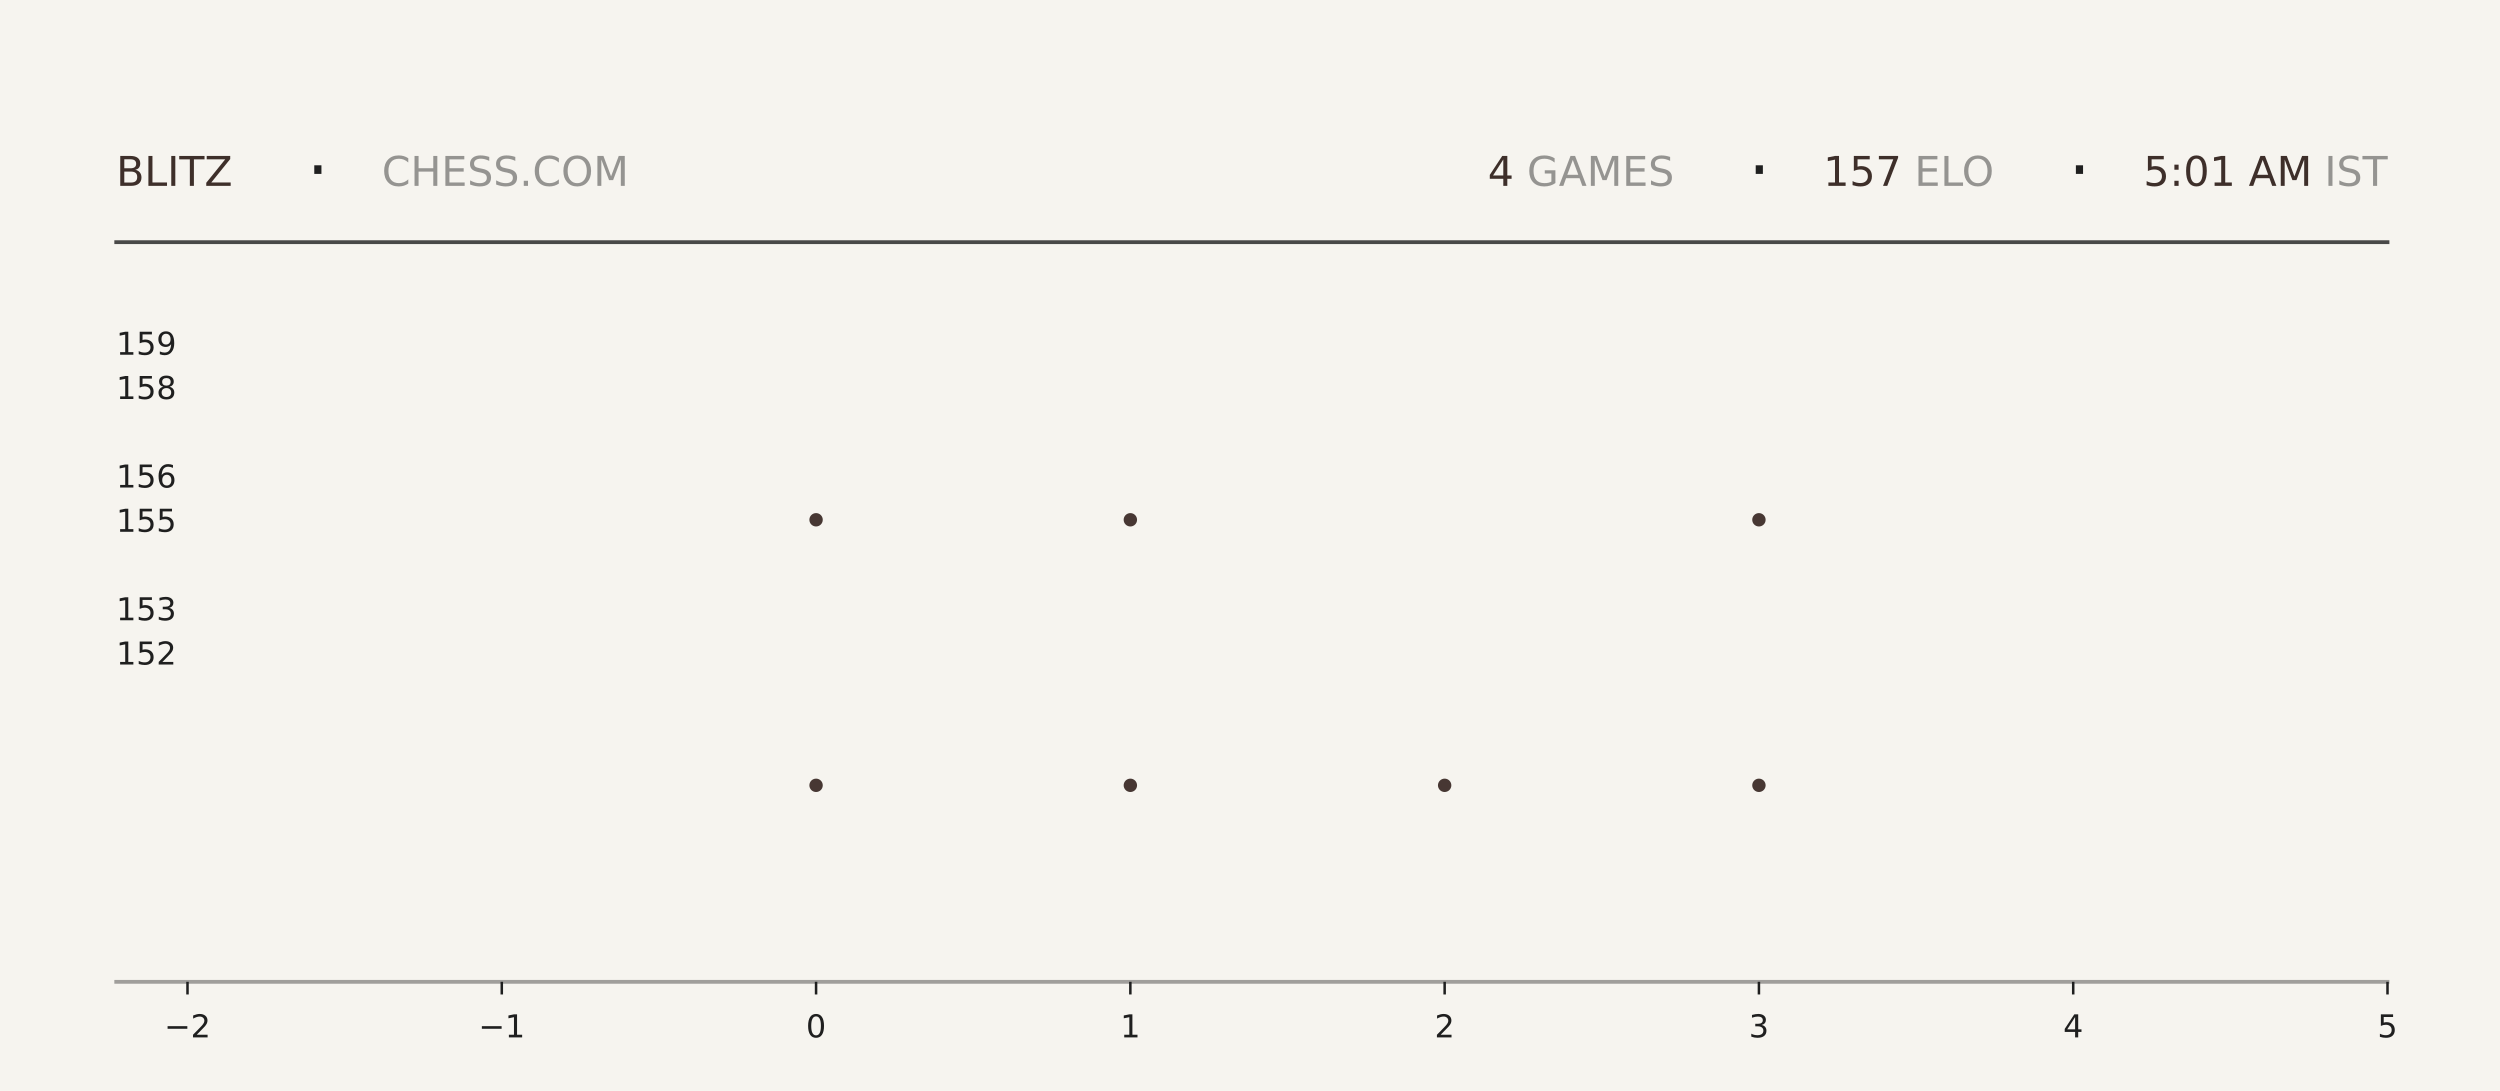
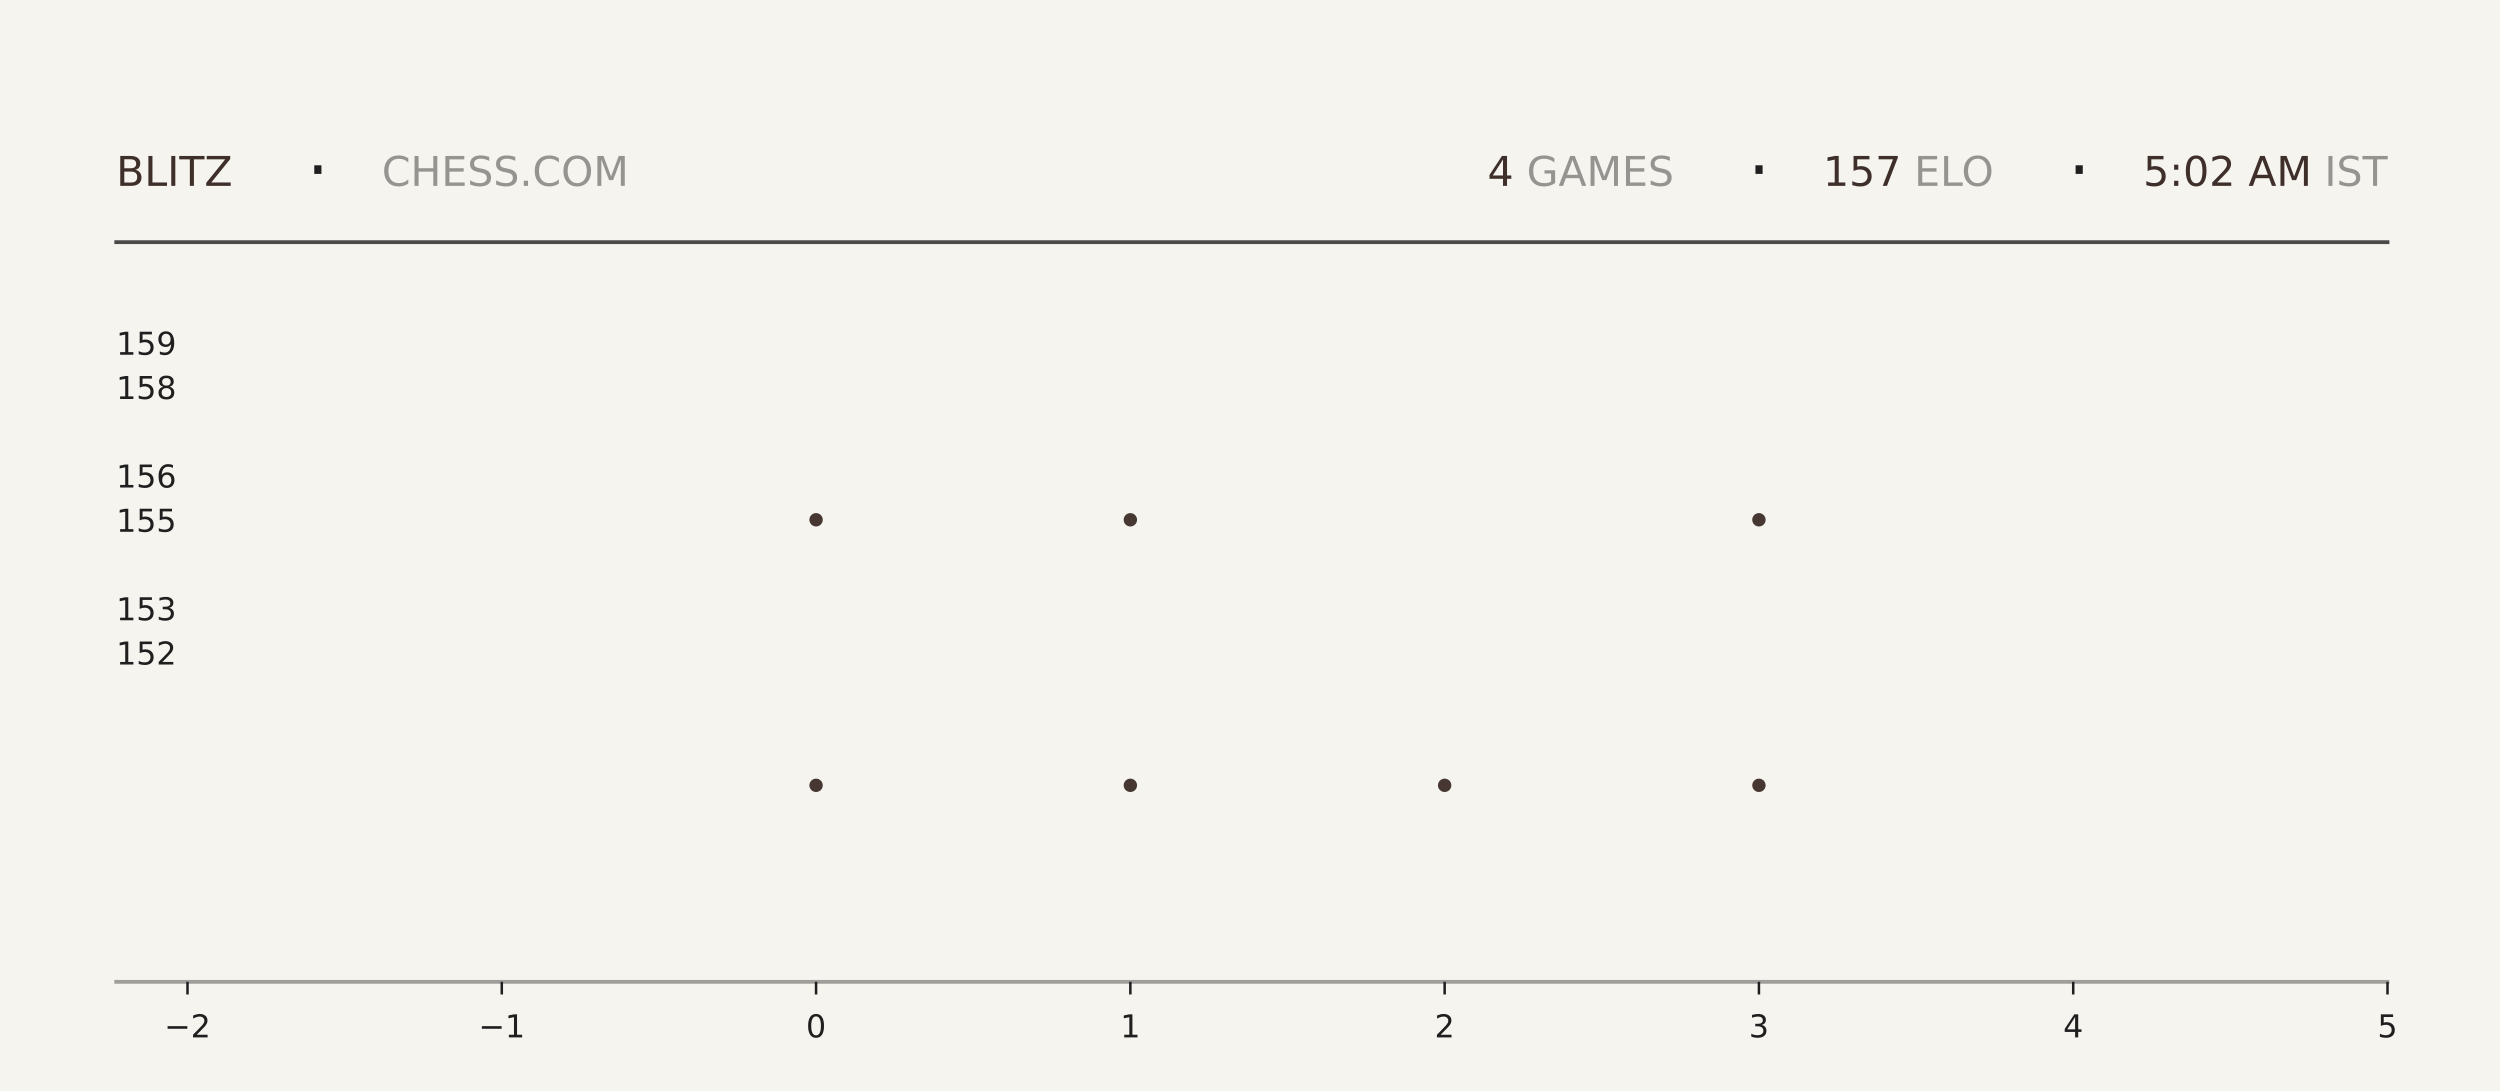
<svg xmlns="http://www.w3.org/2000/svg" xmlns:xlink="http://www.w3.org/1999/xlink" width="792pt" height="345.6pt" viewBox="0 0 792 345.6" version="1.1">
  <defs>
    <style type="text/css">*{stroke-linejoin: round; stroke-linecap: butt}</style>
  </defs>
  <g id="figure_1">
    <g id="patch_1">
      <path d="M 0 345.6  L 792 345.6  L 792 0  L 0 0  z " style="fill: #f6f4ef" />
    </g>
    <g id="axes_1">
      <g id="patch_2">
        <path d="M 59.4 311.04  L 756.36 311.04  L 756.36 103.68  L 59.4 103.68  z " style="fill: #f6f4ef" />
      </g>
      <g id="PathCollection_1">
        <defs>
-           <path id="m6936c3cb7d" d="M 0 2.121  C 0.563 2.121 1.102 1.898 1.5 1.5  C 1.898 1.102 2.121 0.563 2.121 0  C 2.121 -0.563 1.898 -1.102 1.5 -1.5  C 1.102 -1.898 0.563 -2.121 0 -2.121  C -0.563 -2.121 -1.102 -1.898 -1.5 -1.5  C -1.898 -1.102 -2.121 -0.563 -2.121 0  C -2.121 0.563 -1.898 1.102 -1.5 1.5  C -1.102 1.898 -0.563 2.121 0 2.121  z " />
-         </defs>
-         <g clip-path="url(#p8b399be46f)">
-           <use xlink:href="#m6936c3cb7d" x="258.531" y="248.79" style="fill: #3e2f2a; fill-opacity: 0.95" />
-           <use xlink:href="#m6936c3cb7d" x="258.531" y="164.668" style="fill: #3e2f2a; fill-opacity: 0.95" />
+           <path id="me2ac287a56" d="M 0 2.121  C 0.563 2.121 1.102 1.898 1.5 1.5  C 1.898 1.102 2.121 0.563 2.121 0  C 2.121 -0.563 1.898 -1.102 1.5 -1.5  C 1.102 -1.898 0.563 -2.121 0 -2.121  C -0.563 -2.121 -1.102 -1.898 -1.5 -1.5  C -1.898 -1.102 -2.121 -0.563 -2.121 0  C -2.121 0.563 -1.898 1.102 -1.5 1.5  C -1.102 1.898 -0.563 2.121 0 2.121  z " />
+         </defs>
+         <g clip-path="url(#p336b80aacc)">
+           <use xlink:href="#me2ac287a56" x="258.531" y="248.79" style="fill: #3e2f2a; fill-opacity: 0.95" />
+           <use xlink:href="#me2ac287a56" x="258.531" y="164.668" style="fill: #3e2f2a; fill-opacity: 0.95" />
        </g>
      </g>
      <g id="PathCollection_2">
-         <g clip-path="url(#p8b399be46f)">
-           <use xlink:href="#m6936c3cb7d" x="358.097" y="248.79" style="fill: #3e2f2a; fill-opacity: 0.95" />
-           <use xlink:href="#m6936c3cb7d" x="358.097" y="164.668" style="fill: #3e2f2a; fill-opacity: 0.95" />
-           <use xlink:href="#m6936c3cb7d" x="358.097" y="80.547" style="fill: #3e2f2a; fill-opacity: 0.95" />
+         <g clip-path="url(#p336b80aacc)">
+           <use xlink:href="#me2ac287a56" x="358.097" y="248.79" style="fill: #3e2f2a; fill-opacity: 0.95" />
+           <use xlink:href="#me2ac287a56" x="358.097" y="164.668" style="fill: #3e2f2a; fill-opacity: 0.95" />
+           <use xlink:href="#me2ac287a56" x="358.097" y="80.547" style="fill: #3e2f2a; fill-opacity: 0.95" />
        </g>
      </g>
      <g id="PathCollection_3">
-         <g clip-path="url(#p8b399be46f)">
-           <use xlink:href="#m6936c3cb7d" x="457.663" y="248.79" style="fill: #3e2f2a; fill-opacity: 0.95" />
+         <g clip-path="url(#p336b80aacc)">
+           <use xlink:href="#me2ac287a56" x="457.663" y="248.79" style="fill: #3e2f2a; fill-opacity: 0.95" />
        </g>
      </g>
      <g id="PathCollection_4">
-         <g clip-path="url(#p8b399be46f)">
-           <use xlink:href="#m6936c3cb7d" x="557.229" y="248.79" style="fill: #3e2f2a; fill-opacity: 0.95" />
-           <use xlink:href="#m6936c3cb7d" x="557.229" y="164.668" style="fill: #3e2f2a; fill-opacity: 0.95" />
-           <use xlink:href="#m6936c3cb7d" x="557.229" y="80.547" style="fill: #3e2f2a; fill-opacity: 0.95" />
+         <g clip-path="url(#p336b80aacc)">
+           <use xlink:href="#me2ac287a56" x="557.229" y="248.79" style="fill: #3e2f2a; fill-opacity: 0.95" />
+           <use xlink:href="#me2ac287a56" x="557.229" y="164.668" style="fill: #3e2f2a; fill-opacity: 0.95" />
+           <use xlink:href="#me2ac287a56" x="557.229" y="80.547" style="fill: #3e2f2a; fill-opacity: 0.95" />
        </g>
      </g>
      <g id="matplotlib.axis_1">
        <g id="xtick_1">
          <g id="line2d_1">
            <defs>
-               <path id="m712ad19688" d="M 0 0  L 0 4  " style="stroke: #1f1f1f; stroke-width: 0.8" />
+               <path id="mf016e47010" d="M 0 0  L 0 4  " style="stroke: #1f1f1f; stroke-width: 0.8" />
            </defs>
            <g>
-               <use xlink:href="#m712ad19688" x="59.4" y="311.04" style="fill: #1f1f1f; stroke: #1f1f1f; stroke-width: 0.8" />
+               <use xlink:href="#mf016e47010" x="59.4" y="311.04" style="fill: #1f1f1f; stroke: #1f1f1f; stroke-width: 0.8" />
            </g>
          </g>
          <g id="text_1">
            <g style="fill: #1f1f1f" transform="translate(52.02891 328.6384) scale(0.1 -0.1)">
              <defs>
                <path id="DejaVuSans-2212" d="M 678 2272  L 4684 2272  L 4684 1741  L 678 1741  L 678 2272  z " transform="scale(0.015625)" />
                <path id="DejaVuSans-32" d="M 1228 531  L 3431 531  L 3431 0  L 469 0  L 469 531  Q 828 903 1448 1529  Q 2069 2156 2228 2338  Q 2531 2678 2651 2914  Q 2772 3150 2772 3378  Q 2772 3750 2511 3984  Q 2250 4219 1831 4219  Q 1534 4219 1204 4116  Q 875 4013 500 3803  L 500 4441  Q 881 4594 1212 4672  Q 1544 4750 1819 4750  Q 2544 4750 2975 4387  Q 3406 4025 3406 3419  Q 3406 3131 3298 2873  Q 3191 2616 2906 2266  Q 2828 2175 2409 1742  Q 1991 1309 1228 531  z " transform="scale(0.015625)" />
              </defs>
              <use xlink:href="#DejaVuSans-2212" />
              <use xlink:href="#DejaVuSans-32" transform="translate(83.78906 0)" />
            </g>
          </g>
        </g>
        <g id="xtick_2">
          <g id="line2d_2">
            <g>
-               <use xlink:href="#m712ad19688" x="158.966" y="311.04" style="fill: #1f1f1f; stroke: #1f1f1f; stroke-width: 0.8" />
+               <use xlink:href="#mf016e47010" x="158.966" y="311.04" style="fill: #1f1f1f; stroke: #1f1f1f; stroke-width: 0.8" />
            </g>
          </g>
          <g id="text_2">
            <g style="fill: #1f1f1f" transform="translate(151.5946 328.6384) scale(0.1 -0.1)">
              <defs>
                <path id="DejaVuSans-31" d="M 794 531  L 1825 531  L 1825 4091  L 703 3866  L 703 4441  L 1819 4666  L 2450 4666  L 2450 531  L 3481 531  L 3481 0  L 794 0  L 794 531  z " transform="scale(0.015625)" />
              </defs>
              <use xlink:href="#DejaVuSans-2212" />
              <use xlink:href="#DejaVuSans-31" transform="translate(83.78906 0)" />
            </g>
          </g>
        </g>
        <g id="xtick_3">
          <g id="line2d_3">
            <g>
-               <use xlink:href="#m712ad19688" x="258.531" y="311.04" style="fill: #1f1f1f; stroke: #1f1f1f; stroke-width: 0.8" />
+               <use xlink:href="#mf016e47010" x="258.531" y="311.04" style="fill: #1f1f1f; stroke: #1f1f1f; stroke-width: 0.8" />
            </g>
          </g>
          <g id="text_3">
            <g style="fill: #1f1f1f" transform="translate(255.3502 328.6384) scale(0.1 -0.1)">
              <defs>
                <path id="DejaVuSans-30" d="M 2034 4250  Q 1547 4250 1301 3770  Q 1056 3291 1056 2328  Q 1056 1369 1301 889  Q 1547 409 2034 409  Q 2525 409 2770 889  Q 3016 1369 3016 2328  Q 3016 3291 2770 3770  Q 2525 4250 2034 4250  z M 2034 4750  Q 2819 4750 3233 4129  Q 3647 3509 3647 2328  Q 3647 1150 3233 529  Q 2819 -91 2034 -91  Q 1250 -91 836 529  Q 422 1150 422 2328  Q 422 3509 836 4129  Q 1250 4750 2034 4750  z " transform="scale(0.015625)" />
              </defs>
              <use xlink:href="#DejaVuSans-30" />
            </g>
          </g>
        </g>
        <g id="xtick_4">
          <g id="line2d_4">
            <g>
-               <use xlink:href="#m712ad19688" x="358.097" y="311.04" style="fill: #1f1f1f; stroke: #1f1f1f; stroke-width: 0.8" />
+               <use xlink:href="#mf016e47010" x="358.097" y="311.04" style="fill: #1f1f1f; stroke: #1f1f1f; stroke-width: 0.8" />
            </g>
          </g>
          <g id="text_4">
            <g style="fill: #1f1f1f" transform="translate(354.9159 328.6384) scale(0.1 -0.1)">
              <use xlink:href="#DejaVuSans-31" />
            </g>
          </g>
        </g>
        <g id="xtick_5">
          <g id="line2d_5">
            <g>
-               <use xlink:href="#m712ad19688" x="457.663" y="311.04" style="fill: #1f1f1f; stroke: #1f1f1f; stroke-width: 0.8" />
+               <use xlink:href="#mf016e47010" x="457.663" y="311.04" style="fill: #1f1f1f; stroke: #1f1f1f; stroke-width: 0.8" />
            </g>
          </g>
          <g id="text_5">
            <g style="fill: #1f1f1f" transform="translate(454.4816 328.6384) scale(0.1 -0.1)">
              <use xlink:href="#DejaVuSans-32" />
            </g>
          </g>
        </g>
        <g id="xtick_6">
          <g id="line2d_6">
            <g>
-               <use xlink:href="#m712ad19688" x="557.229" y="311.04" style="fill: #1f1f1f; stroke: #1f1f1f; stroke-width: 0.8" />
+               <use xlink:href="#mf016e47010" x="557.229" y="311.04" style="fill: #1f1f1f; stroke: #1f1f1f; stroke-width: 0.8" />
            </g>
          </g>
          <g id="text_6">
            <g style="fill: #1f1f1f" transform="translate(554.0473 328.6384) scale(0.1 -0.1)">
              <defs>
                <path id="DejaVuSans-33" d="M 2597 2516  Q 3050 2419 3304 2112  Q 3559 1806 3559 1356  Q 3559 666 3084 287  Q 2609 -91 1734 -91  Q 1441 -91 1130 -33  Q 819 25 488 141  L 488 750  Q 750 597 1062 519  Q 1375 441 1716 441  Q 2309 441 2620 675  Q 2931 909 2931 1356  Q 2931 1769 2642 2001  Q 2353 2234 1838 2234  L 1294 2234  L 1294 2753  L 1863 2753  Q 2328 2753 2575 2939  Q 2822 3125 2822 3475  Q 2822 3834 2567 4026  Q 2313 4219 1838 4219  Q 1578 4219 1281 4162  Q 984 4106 628 3988  L 628 4550  Q 988 4650 1302 4700  Q 1616 4750 1894 4750  Q 2613 4750 3031 4423  Q 3450 4097 3450 3541  Q 3450 3153 3228 2886  Q 3006 2619 2597 2516  z " transform="scale(0.015625)" />
              </defs>
              <use xlink:href="#DejaVuSans-33" />
            </g>
          </g>
        </g>
        <g id="xtick_7">
          <g id="line2d_7">
            <g>
-               <use xlink:href="#m712ad19688" x="656.794" y="311.04" style="fill: #1f1f1f; stroke: #1f1f1f; stroke-width: 0.8" />
+               <use xlink:href="#mf016e47010" x="656.794" y="311.04" style="fill: #1f1f1f; stroke: #1f1f1f; stroke-width: 0.8" />
            </g>
          </g>
          <g id="text_7">
            <g style="fill: #1f1f1f" transform="translate(653.613 328.6384) scale(0.1 -0.1)">
              <defs>
                <path id="DejaVuSans-34" d="M 2419 4116  L 825 1625  L 2419 1625  L 2419 4116  z M 2253 4666  L 3047 4666  L 3047 1625  L 3713 1625  L 3713 1100  L 3047 1100  L 3047 0  L 2419 0  L 2419 1100  L 313 1100  L 313 1709  L 2253 4666  z " transform="scale(0.015625)" />
              </defs>
              <use xlink:href="#DejaVuSans-34" />
            </g>
          </g>
        </g>
        <g id="xtick_8">
          <g id="line2d_8">
            <g>
-               <use xlink:href="#m712ad19688" x="756.36" y="311.04" style="fill: #1f1f1f; stroke: #1f1f1f; stroke-width: 0.8" />
+               <use xlink:href="#mf016e47010" x="756.36" y="311.04" style="fill: #1f1f1f; stroke: #1f1f1f; stroke-width: 0.8" />
            </g>
          </g>
          <g id="text_8">
            <g style="fill: #1f1f1f" transform="translate(753.1788 328.6384) scale(0.1 -0.1)">
              <defs>
                <path id="DejaVuSans-35" d="M 691 4666  L 3169 4666  L 3169 4134  L 1269 4134  L 1269 2991  Q 1406 3038 1543 3061  Q 1681 3084 1819 3084  Q 2600 3084 3056 2656  Q 3513 2228 3513 1497  Q 3513 744 3044 326  Q 2575 -91 1722 -91  Q 1428 -91 1123 -41  Q 819 9 494 109  L 494 744  Q 775 591 1075 516  Q 1375 441 1709 441  Q 2250 441 2565 725  Q 2881 1009 2881 1497  Q 2881 1984 2565 2268  Q 2250 2553 1709 2553  Q 1456 2553 1204 2497  Q 953 2441 691 2322  L 691 4666  z " transform="scale(0.015625)" />
              </defs>
              <use xlink:href="#DejaVuSans-35" />
            </g>
          </g>
        </g>
      </g>
      <g id="matplotlib.axis_2">
        <g id="ytick_1">
          <g id="line2d_9" />
          <g id="text_9">
            <g style="fill: #1f1f1f" transform="translate(36.8125 210.5283) scale(0.1 -0.1)">
              <use xlink:href="#DejaVuSans-31" />
              <use xlink:href="#DejaVuSans-35" transform="translate(63.62305 0)" />
              <use xlink:href="#DejaVuSans-32" transform="translate(127.2461 0)" />
            </g>
          </g>
        </g>
        <g id="ytick_2">
          <g id="line2d_10" />
          <g id="text_10">
            <g style="fill: #1f1f1f" transform="translate(36.8125 196.508) scale(0.1 -0.1)">
              <use xlink:href="#DejaVuSans-31" />
              <use xlink:href="#DejaVuSans-35" transform="translate(63.62305 0)" />
              <use xlink:href="#DejaVuSans-33" transform="translate(127.2461 0)" />
            </g>
          </g>
        </g>
        <g id="ytick_3">
          <g id="line2d_11" />
          <g id="text_11">
            <g style="fill: #1f1f1f" transform="translate(36.8125 168.4675) scale(0.1 -0.1)">
              <use xlink:href="#DejaVuSans-31" />
              <use xlink:href="#DejaVuSans-35" transform="translate(63.62305 0)" />
              <use xlink:href="#DejaVuSans-35" transform="translate(127.2461 0)" />
            </g>
          </g>
        </g>
        <g id="ytick_4">
          <g id="line2d_12" />
          <g id="text_12">
            <g style="fill: #1f1f1f" transform="translate(36.8125 154.4472) scale(0.1 -0.1)">
              <defs>
                <path id="DejaVuSans-36" d="M 2113 2584  Q 1688 2584 1439 2293  Q 1191 2003 1191 1497  Q 1191 994 1439 701  Q 1688 409 2113 409  Q 2538 409 2786 701  Q 3034 994 3034 1497  Q 3034 2003 2786 2293  Q 2538 2584 2113 2584  z M 3366 4563  L 3366 3988  Q 3128 4100 2886 4159  Q 2644 4219 2406 4219  Q 1781 4219 1451 3797  Q 1122 3375 1075 2522  Q 1259 2794 1537 2939  Q 1816 3084 2150 3084  Q 2853 3084 3261 2657  Q 3669 2231 3669 1497  Q 3669 778 3244 343  Q 2819 -91 2113 -91  Q 1303 -91 875 529  Q 447 1150 447 2328  Q 447 3434 972 4092  Q 1497 4750 2381 4750  Q 2619 4750 2861 4703  Q 3103 4656 3366 4563  z " transform="scale(0.015625)" />
              </defs>
              <use xlink:href="#DejaVuSans-31" />
              <use xlink:href="#DejaVuSans-35" transform="translate(63.62305 0)" />
              <use xlink:href="#DejaVuSans-36" transform="translate(127.2461 0)" />
            </g>
          </g>
        </g>
        <g id="ytick_5">
          <g id="line2d_13" />
          <g id="text_13">
            <g style="fill: #1f1f1f" transform="translate(36.8125 126.4066) scale(0.1 -0.1)">
              <defs>
                <path id="DejaVuSans-38" d="M 2034 2216  Q 1584 2216 1326 1975  Q 1069 1734 1069 1313  Q 1069 891 1326 650  Q 1584 409 2034 409  Q 2484 409 2743 651  Q 3003 894 3003 1313  Q 3003 1734 2745 1975  Q 2488 2216 2034 2216  z M 1403 2484  Q 997 2584 770 2862  Q 544 3141 544 3541  Q 544 4100 942 4425  Q 1341 4750 2034 4750  Q 2731 4750 3128 4425  Q 3525 4100 3525 3541  Q 3525 3141 3298 2862  Q 3072 2584 2669 2484  Q 3125 2378 3379 2068  Q 3634 1759 3634 1313  Q 3634 634 3220 271  Q 2806 -91 2034 -91  Q 1263 -91 848 271  Q 434 634 434 1313  Q 434 1759 690 2068  Q 947 2378 1403 2484  z M 1172 3481  Q 1172 3119 1398 2916  Q 1625 2713 2034 2713  Q 2441 2713 2670 2916  Q 2900 3119 2900 3481  Q 2900 3844 2670 4047  Q 2441 4250 2034 4250  Q 1625 4250 1398 4047  Q 1172 3844 1172 3481  z " transform="scale(0.015625)" />
              </defs>
              <use xlink:href="#DejaVuSans-31" />
              <use xlink:href="#DejaVuSans-35" transform="translate(63.62305 0)" />
              <use xlink:href="#DejaVuSans-38" transform="translate(127.2461 0)" />
            </g>
          </g>
        </g>
        <g id="ytick_6">
          <g id="line2d_14" />
          <g id="text_14">
            <g style="fill: #1f1f1f" transform="translate(36.8125 112.3863) scale(0.1 -0.1)">
              <defs>
                <path id="DejaVuSans-39" d="M 703 97  L 703 672  Q 941 559 1184 500  Q 1428 441 1663 441  Q 2288 441 2617 861  Q 2947 1281 2994 2138  Q 2813 1869 2534 1725  Q 2256 1581 1919 1581  Q 1219 1581 811 2004  Q 403 2428 403 3163  Q 403 3881 828 4315  Q 1253 4750 1959 4750  Q 2769 4750 3195 4129  Q 3622 3509 3622 2328  Q 3622 1225 3098 567  Q 2575 -91 1691 -91  Q 1453 -91 1209 -44  Q 966 3 703 97  z M 1959 2075  Q 2384 2075 2632 2365  Q 2881 2656 2881 3163  Q 2881 3666 2632 3958  Q 2384 4250 1959 4250  Q 1534 4250 1286 3958  Q 1038 3666 1038 3163  Q 1038 2656 1286 2365  Q 1534 2075 1959 2075  z " transform="scale(0.015625)" />
              </defs>
              <use xlink:href="#DejaVuSans-31" />
              <use xlink:href="#DejaVuSans-35" transform="translate(63.62305 0)" />
              <use xlink:href="#DejaVuSans-39" transform="translate(127.2461 0)" />
            </g>
          </g>
        </g>
      </g>
    </g>
    <g id="line2d_15">
      <path d="M 36.82 76.723  L 756.36 76.723  " style="fill: none; stroke: #1f1f1f; stroke-opacity: 0.8; stroke-width: 1.2; stroke-linecap: square" />
    </g>
    <g id="line2d_16">
      <path d="M 36.82 311.04  L 756.36 311.04  " style="fill: none; stroke: #1f1f1f; stroke-opacity: 0.4; stroke-width: 1.2; stroke-linecap: square" />
    </g>
    <g id="text_15">
      <g style="fill: #3e2f2a" transform="translate(36.82 58.88319) scale(0.13 -0.13)">
        <defs>
          <path id="DejaVuSans-42" d="M 1259 2228  L 1259 519  L 2272 519  Q 2781 519 3026 730  Q 3272 941 3272 1375  Q 3272 1813 3026 2020  Q 2781 2228 2272 2228  L 1259 2228  z M 1259 4147  L 1259 2741  L 2194 2741  Q 2656 2741 2882 2914  Q 3109 3088 3109 3444  Q 3109 3797 2882 3972  Q 2656 4147 2194 4147  L 1259 4147  z M 628 4666  L 2241 4666  Q 2963 4666 3353 4366  Q 3744 4066 3744 3513  Q 3744 3084 3544 2831  Q 3344 2578 2956 2516  Q 3422 2416 3680 2098  Q 3938 1781 3938 1306  Q 3938 681 3513 340  Q 3088 0 2303 0  L 628 0  L 628 4666  z " transform="scale(0.015625)" />
          <path id="DejaVuSans-4c" d="M 628 4666  L 1259 4666  L 1259 531  L 3531 531  L 3531 0  L 628 0  L 628 4666  z " transform="scale(0.015625)" />
          <path id="DejaVuSans-49" d="M 628 4666  L 1259 4666  L 1259 0  L 628 0  L 628 4666  z " transform="scale(0.015625)" />
          <path id="DejaVuSans-54" d="M -19 4666  L 3928 4666  L 3928 4134  L 2272 4134  L 2272 0  L 1638 0  L 1638 4134  L -19 4134  L -19 4666  z " transform="scale(0.015625)" />
          <path id="DejaVuSans-5a" d="M 359 4666  L 4025 4666  L 4025 4184  L 1075 531  L 4097 531  L 4097 0  L 288 0  L 288 481  L 3238 4134  L 359 4134  L 359 4666  z " transform="scale(0.015625)" />
        </defs>
        <use xlink:href="#DejaVuSans-42" />
        <use xlink:href="#DejaVuSans-4c" transform="translate(68.60352 0)" />
        <use xlink:href="#DejaVuSans-49" transform="translate(124.3164 0)" />
        <use xlink:href="#DejaVuSans-54" transform="translate(153.8086 0)" />
        <use xlink:href="#DejaVuSans-5a" transform="translate(214.8926 0)" />
      </g>
    </g>
    <g id="text_16">
      <g style="fill: #1f1f1f" transform="translate(97.21 61.36662) scale(0.22 -0.22)">
        <defs>
          <path id="DejaVuSans-b7" d="M 684 2619  L 1344 2619  L 1344 1825  L 684 1825  L 684 2619  z " transform="scale(0.015625)" />
        </defs>
        <use xlink:href="#DejaVuSans-b7" />
      </g>
    </g>
    <g id="text_17">
      <g style="fill: #1f1f1f; opacity: 0.45" transform="translate(120.97 58.88319) scale(0.13 -0.13)">
        <defs>
          <path id="DejaVuSans-43" d="M 4122 4306  L 4122 3641  Q 3803 3938 3442 4084  Q 3081 4231 2675 4231  Q 1875 4231 1450 3742  Q 1025 3253 1025 2328  Q 1025 1406 1450 917  Q 1875 428 2675 428  Q 3081 428 3442 575  Q 3803 722 4122 1019  L 4122 359  Q 3791 134 3420 21  Q 3050 -91 2638 -91  Q 1578 -91 968 557  Q 359 1206 359 2328  Q 359 3453 968 4101  Q 1578 4750 2638 4750  Q 3056 4750 3426 4639  Q 3797 4528 4122 4306  z " transform="scale(0.015625)" />
          <path id="DejaVuSans-48" d="M 628 4666  L 1259 4666  L 1259 2753  L 3553 2753  L 3553 4666  L 4184 4666  L 4184 0  L 3553 0  L 3553 2222  L 1259 2222  L 1259 0  L 628 0  L 628 4666  z " transform="scale(0.015625)" />
          <path id="DejaVuSans-45" d="M 628 4666  L 3578 4666  L 3578 4134  L 1259 4134  L 1259 2753  L 3481 2753  L 3481 2222  L 1259 2222  L 1259 531  L 3634 531  L 3634 0  L 628 0  L 628 4666  z " transform="scale(0.015625)" />
          <path id="DejaVuSans-53" d="M 3425 4513  L 3425 3897  Q 3066 4069 2747 4153  Q 2428 4238 2131 4238  Q 1616 4238 1336 4038  Q 1056 3838 1056 3469  Q 1056 3159 1242 3001  Q 1428 2844 1947 2747  L 2328 2669  Q 3034 2534 3370 2195  Q 3706 1856 3706 1288  Q 3706 609 3251 259  Q 2797 -91 1919 -91  Q 1588 -91 1214 -16  Q 841 59 441 206  L 441 856  Q 825 641 1194 531  Q 1563 422 1919 422  Q 2459 422 2753 634  Q 3047 847 3047 1241  Q 3047 1584 2836 1778  Q 2625 1972 2144 2069  L 1759 2144  Q 1053 2284 737 2584  Q 422 2884 422 3419  Q 422 4038 858 4394  Q 1294 4750 2059 4750  Q 2388 4750 2728 4690  Q 3069 4631 3425 4513  z " transform="scale(0.015625)" />
          <path id="DejaVuSans-2e" d="M 684 794  L 1344 794  L 1344 0  L 684 0  L 684 794  z " transform="scale(0.015625)" />
          <path id="DejaVuSans-4f" d="M 2522 4238  Q 1834 4238 1429 3725  Q 1025 3213 1025 2328  Q 1025 1447 1429 934  Q 1834 422 2522 422  Q 3209 422 3611 934  Q 4013 1447 4013 2328  Q 4013 3213 3611 3725  Q 3209 4238 2522 4238  z M 2522 4750  Q 3503 4750 4090 4092  Q 4678 3434 4678 2328  Q 4678 1225 4090 567  Q 3503 -91 2522 -91  Q 1538 -91 948 565  Q 359 1222 359 2328  Q 359 3434 948 4092  Q 1538 4750 2522 4750  z " transform="scale(0.015625)" />
          <path id="DejaVuSans-4d" d="M 628 4666  L 1569 4666  L 2759 1491  L 3956 4666  L 4897 4666  L 4897 0  L 4281 0  L 4281 4097  L 3078 897  L 2444 897  L 1241 4097  L 1241 0  L 628 0  L 628 4666  z " transform="scale(0.015625)" />
        </defs>
        <use xlink:href="#DejaVuSans-43" />
        <use xlink:href="#DejaVuSans-48" transform="translate(69.82422 0)" />
        <use xlink:href="#DejaVuSans-45" transform="translate(145.0195 0)" />
        <use xlink:href="#DejaVuSans-53" transform="translate(208.2031 0)" />
        <use xlink:href="#DejaVuSans-53" transform="translate(271.6797 0)" />
        <use xlink:href="#DejaVuSans-2e" transform="translate(335.1562 0)" />
        <use xlink:href="#DejaVuSans-43" transform="translate(366.9434 0)" />
        <use xlink:href="#DejaVuSans-4f" transform="translate(436.7676 0)" />
        <use xlink:href="#DejaVuSans-4d" transform="translate(515.4785 0)" />
      </g>
    </g>
    <g id="text_18">
-       <g style="fill: #3e2f2a" transform="translate(471.33 58.88319) scale(0.13 -0.13)">
+       <g style="fill: #3e2f2a" transform="translate(471.24 58.88319) scale(0.13 -0.13)">
        <use xlink:href="#DejaVuSans-34" />
      </g>
    </g>
    <g id="text_19">
-       <g style="fill: #1f1f1f; opacity: 0.45" transform="translate(479.61 58.88319) scale(0.13 -0.13)">
+       <g style="fill: #1f1f1f; opacity: 0.45" transform="translate(479.52 58.88319) scale(0.13 -0.13)">
        <defs>
          <path id="DejaVuSans-20" transform="scale(0.015625)" />
          <path id="DejaVuSans-47" d="M 3809 666  L 3809 1919  L 2778 1919  L 2778 2438  L 4434 2438  L 4434 434  Q 4069 175 3628 42  Q 3188 -91 2688 -91  Q 1594 -91 976 548  Q 359 1188 359 2328  Q 359 3472 976 4111  Q 1594 4750 2688 4750  Q 3144 4750 3555 4637  Q 3966 4525 4313 4306  L 4313 3634  Q 3963 3931 3569 4081  Q 3175 4231 2741 4231  Q 1884 4231 1454 3753  Q 1025 3275 1025 2328  Q 1025 1384 1454 906  Q 1884 428 2741 428  Q 3075 428 3337 486  Q 3600 544 3809 666  z " transform="scale(0.015625)" />
          <path id="DejaVuSans-41" d="M 2188 4044  L 1331 1722  L 3047 1722  L 2188 4044  z M 1831 4666  L 2547 4666  L 4325 0  L 3669 0  L 3244 1197  L 1141 1197  L 716 0  L 50 0  L 1831 4666  z " transform="scale(0.015625)" />
        </defs>
        <use xlink:href="#DejaVuSans-20" />
        <use xlink:href="#DejaVuSans-47" transform="translate(31.78711 0)" />
        <use xlink:href="#DejaVuSans-41" transform="translate(109.2773 0)" />
        <use xlink:href="#DejaVuSans-4d" transform="translate(177.6855 0)" />
        <use xlink:href="#DejaVuSans-45" transform="translate(263.9648 0)" />
        <use xlink:href="#DejaVuSans-53" transform="translate(327.1484 0)" />
      </g>
    </g>
    <g id="text_20">
-       <g style="fill: #1f1f1f" transform="translate(553.86 61.36662) scale(0.22 -0.22)">
+       <g style="fill: #1f1f1f" transform="translate(553.77 61.36662) scale(0.22 -0.22)">
        <use xlink:href="#DejaVuSans-b7" />
      </g>
    </g>
    <g id="text_21">
-       <g style="fill: #3e2f2a" transform="translate(577.62 58.88319) scale(0.13 -0.13)">
+       <g style="fill: #3e2f2a" transform="translate(577.53 58.88319) scale(0.13 -0.13)">
        <defs>
          <path id="DejaVuSans-37" d="M 525 4666  L 3525 4666  L 3525 4397  L 1831 0  L 1172 0  L 2766 4134  L 525 4134  L 525 4666  z " transform="scale(0.015625)" />
        </defs>
        <use xlink:href="#DejaVuSans-31" />
        <use xlink:href="#DejaVuSans-35" transform="translate(63.62305 0)" />
        <use xlink:href="#DejaVuSans-37" transform="translate(127.2461 0)" />
      </g>
    </g>
    <g id="text_22">
-       <g style="fill: #1f1f1f; opacity: 0.45" transform="translate(602.37 58.88319) scale(0.13 -0.13)">
+       <g style="fill: #1f1f1f; opacity: 0.45" transform="translate(602.28 58.88319) scale(0.13 -0.13)">
        <use xlink:href="#DejaVuSans-20" />
        <use xlink:href="#DejaVuSans-45" transform="translate(31.78711 0)" />
        <use xlink:href="#DejaVuSans-4c" transform="translate(94.9707 0)" />
        <use xlink:href="#DejaVuSans-4f" transform="translate(147.0586 0)" />
      </g>
    </g>
    <g id="text_23">
-       <g style="fill: #1f1f1f" transform="translate(655.29 61.36662) scale(0.22 -0.22)">
+       <g style="fill: #1f1f1f" transform="translate(655.2 61.36662) scale(0.22 -0.22)">
        <use xlink:href="#DejaVuSans-b7" />
      </g>
    </g>
    <g id="text_24">
-       <g style="fill: #3e2f2a" transform="translate(679.05 58.88319) scale(0.13 -0.13)">
+       <g style="fill: #3e2f2a" transform="translate(678.96 58.88319) scale(0.13 -0.13)">
        <defs>
          <path id="DejaVuSans-3a" d="M 750 794  L 1409 794  L 1409 0  L 750 0  L 750 794  z M 750 3309  L 1409 3309  L 1409 2516  L 750 2516  L 750 3309  z " transform="scale(0.015625)" />
        </defs>
        <use xlink:href="#DejaVuSans-35" />
        <use xlink:href="#DejaVuSans-3a" transform="translate(63.62305 0)" />
        <use xlink:href="#DejaVuSans-30" transform="translate(97.31445 0)" />
-         <use xlink:href="#DejaVuSans-31" transform="translate(160.9375 0)" />
+         <use xlink:href="#DejaVuSans-32" transform="translate(160.9375 0)" />
        <use xlink:href="#DejaVuSans-20" transform="translate(224.5605 0)" />
        <use xlink:href="#DejaVuSans-41" transform="translate(256.3477 0)" />
        <use xlink:href="#DejaVuSans-4d" transform="translate(324.7559 0)" />
      </g>
    </g>
    <g id="text_25">
      <g style="fill: #1f1f1f; opacity: 0.45" transform="translate(732.24 58.88319) scale(0.13 -0.13)">
        <use xlink:href="#DejaVuSans-20" />
        <use xlink:href="#DejaVuSans-49" transform="translate(31.78711 0)" />
        <use xlink:href="#DejaVuSans-53" transform="translate(61.2793 0)" />
        <use xlink:href="#DejaVuSans-54" transform="translate(124.7559 0)" />
      </g>
    </g>
  </g>
  <defs>
-     <clipPath id="p8b399be46f">
+     <clipPath id="p336b80aacc">
      <rect x="59.4" y="103.68" width="696.96" height="207.36" />
    </clipPath>
  </defs>
</svg>
